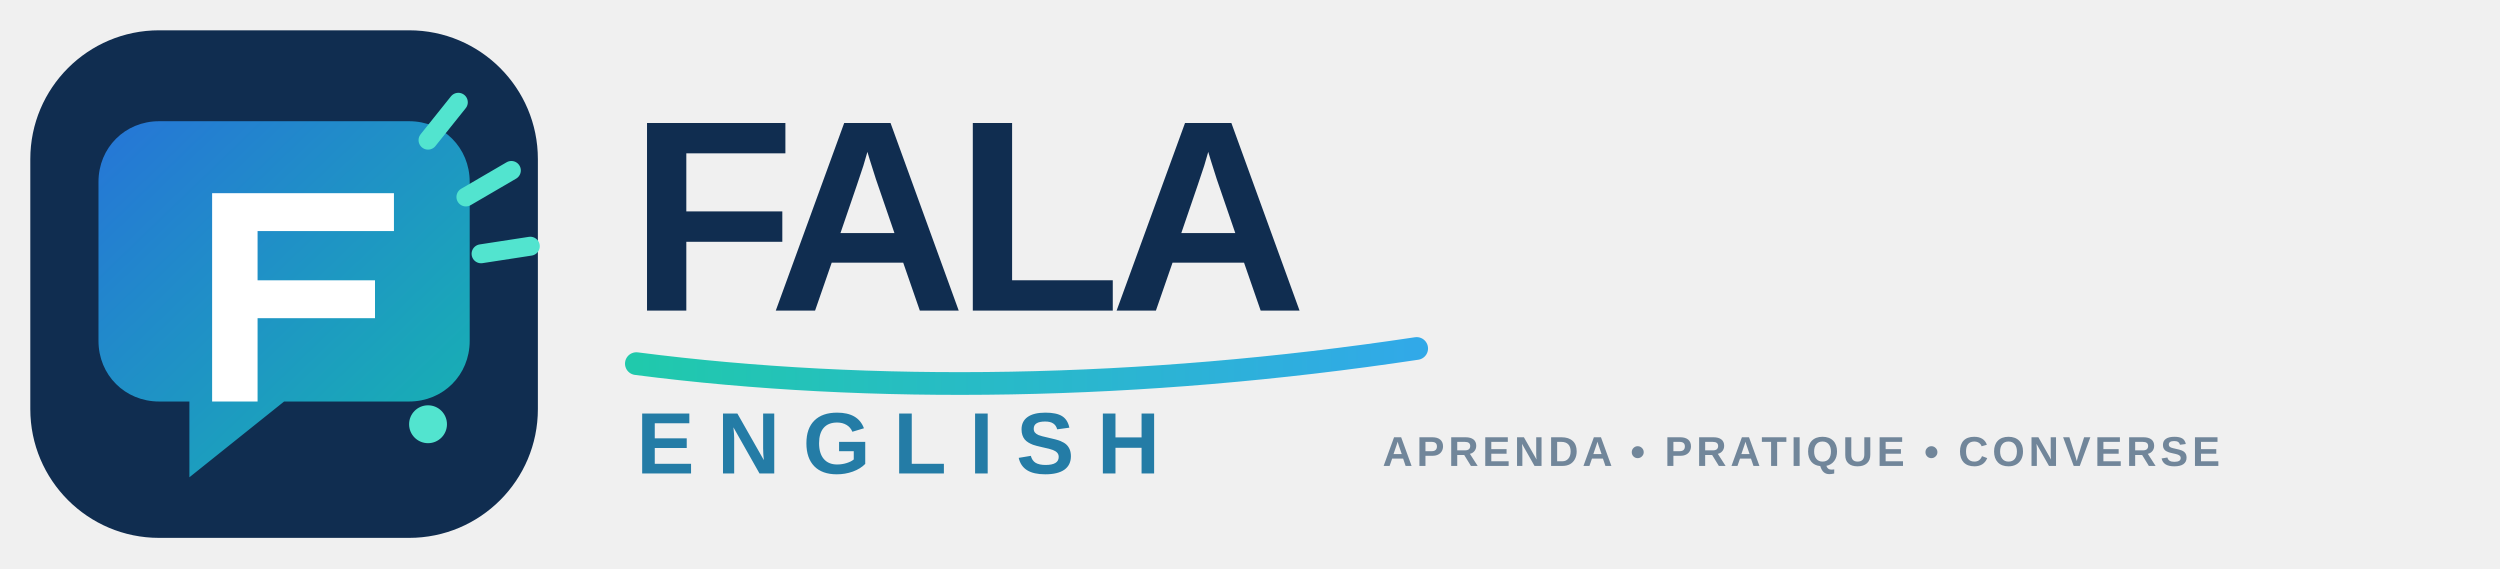
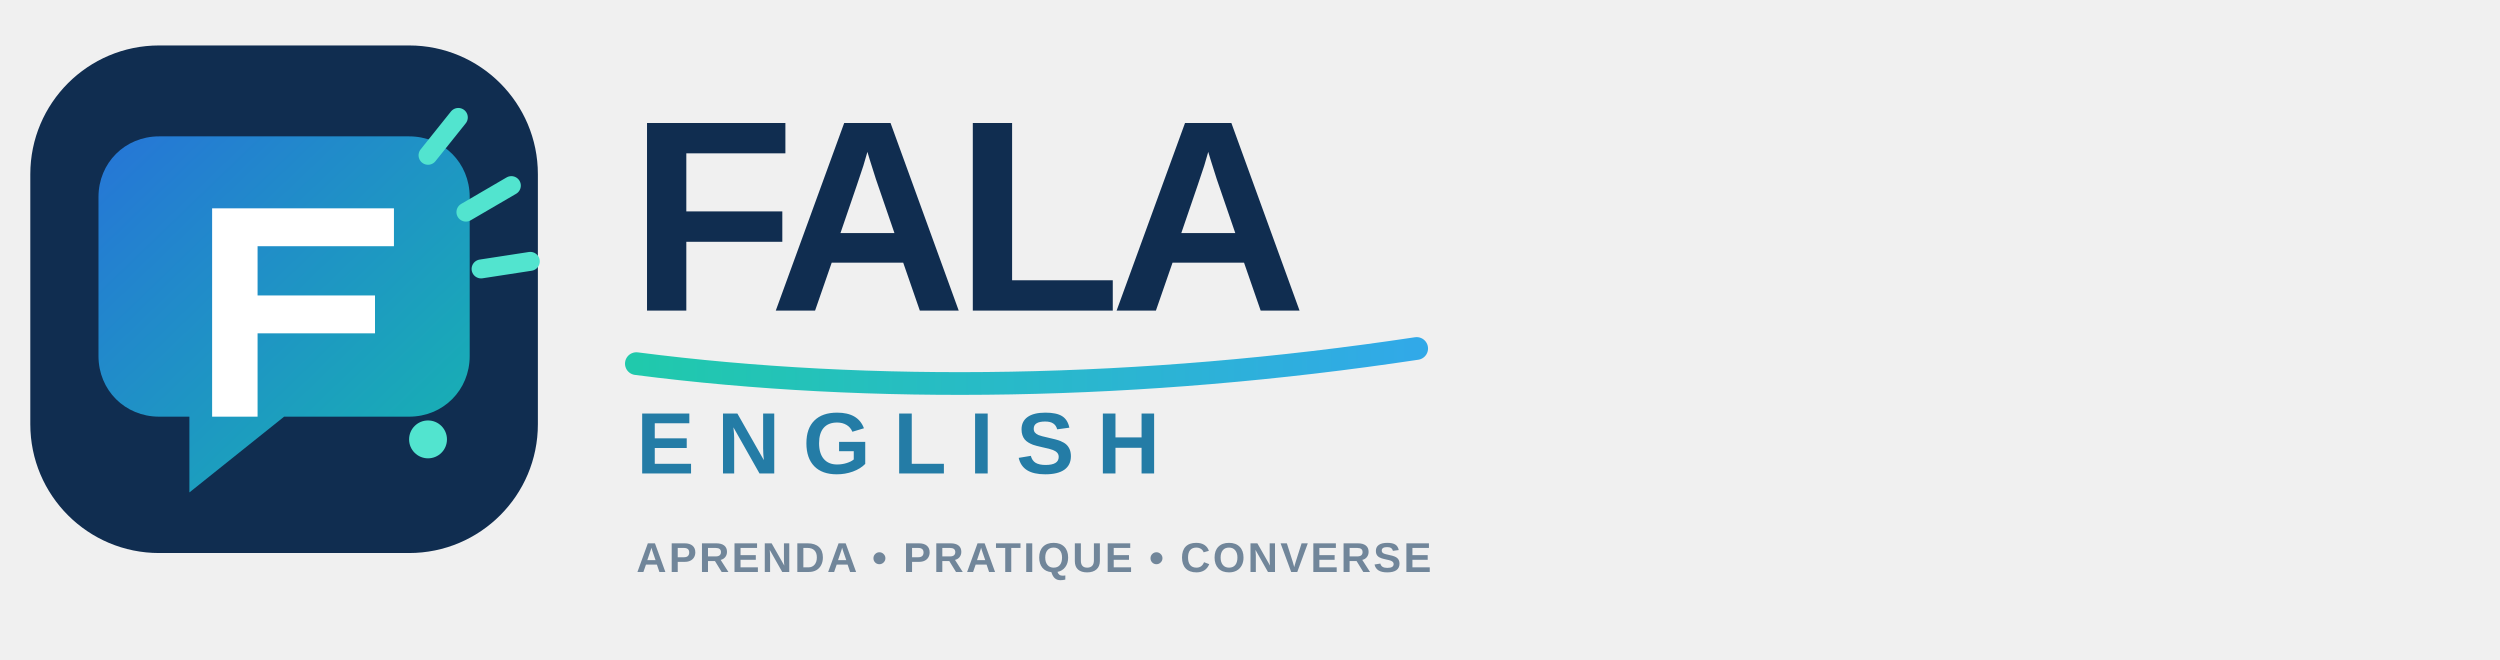
- <svg xmlns="http://www.w3.org/2000/svg" viewBox="0 0 660 150" role="img" aria-labelledby="title desc">
+ <svg xmlns="http://www.w3.org/2000/svg" viewBox="0 0 660 174" role="img" aria-labelledby="title desc">
  <defs>
    <linearGradient id="bubble" x1="0" y1="0" x2="1" y2="1">
      <stop offset="0" stop-color="#2675d7" />
      <stop offset="1" stop-color="#16b6b0" />
    </linearGradient>
    <linearGradient id="accent" x1="0" y1="0" x2="1" y2="0">
      <stop offset="0" stop-color="#20c9ac" />
      <stop offset="1" stop-color="#31a9e8" />
    </linearGradient>
  </defs>
-   <g transform="translate(8 8)">
+   <g transform="translate(8 12)">
    <rect width="134" height="134" rx="34" fill="#102d50" />
    <path d="M34 24h66c9 0 16 7 16 16v42c0 9-7 16-16 16H67l-25 20V98H34c-9 0-16-7-16-16V40c0-9 7-16 16-16Z" fill="url(#bubble)" />
    <path d="M48 43h48v10H60v13h31v10H60v22H48z" fill="#fff" />
    <path d="M105 29l8-10m2 25 12-7m-8 22 13-2" stroke="#52e4cf" stroke-width="5" stroke-linecap="round" />
    <circle cx="105" cy="104" r="5" fill="#52e4cf" />
  </g>
  <g font-family="Manrope, Arial, sans-serif">
    <text x="166" y="82" fill="#102d50" font-size="72" font-weight="900" letter-spacing="-3">FALA</text>
    <path d="M168 96c62 8 133 7 206-4" fill="none" stroke="url(#accent)" stroke-width="6" stroke-linecap="round" />
    <text x="168" y="125" fill="#247ca6" font-size="23" font-weight="800" letter-spacing="6">ENGLISH</text>
-     <text x="365" y="123" fill="#71869a" font-size="11" font-weight="700" letter-spacing="1.05">APRENDA • PRATIQUE • CONVERSE</text>
+     <text x="168" y="151" fill="#71869a" font-size="11" font-weight="700" letter-spacing=".65">APRENDA • PRATIQUE • CONVERSE</text>
  </g>
</svg>
